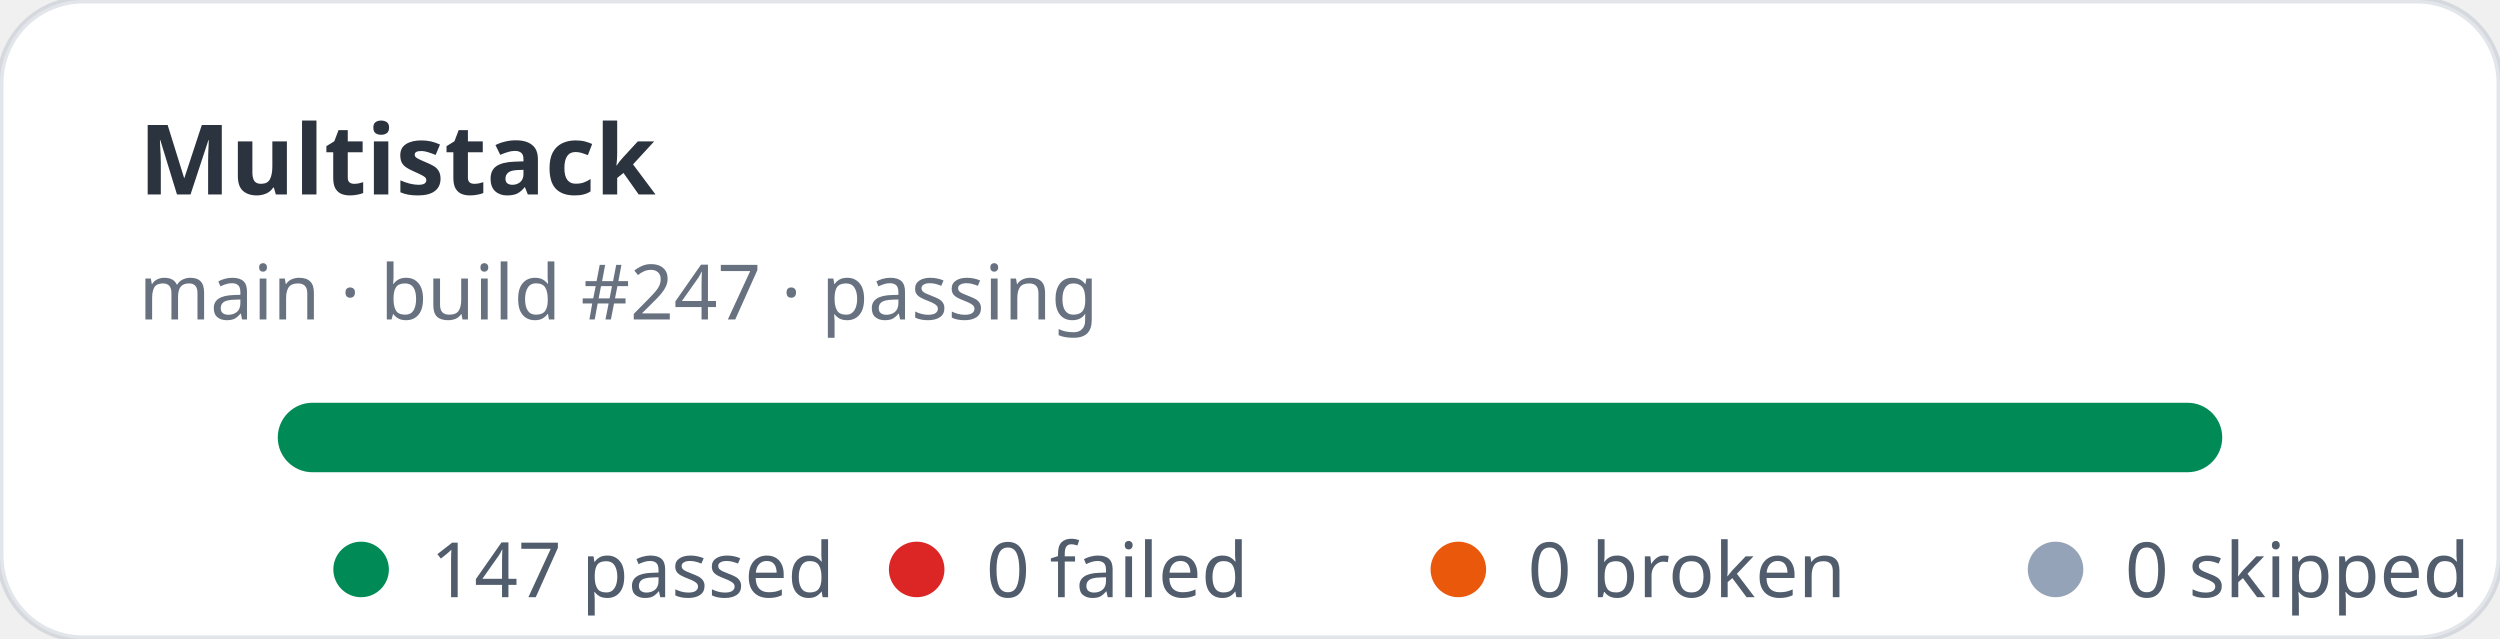
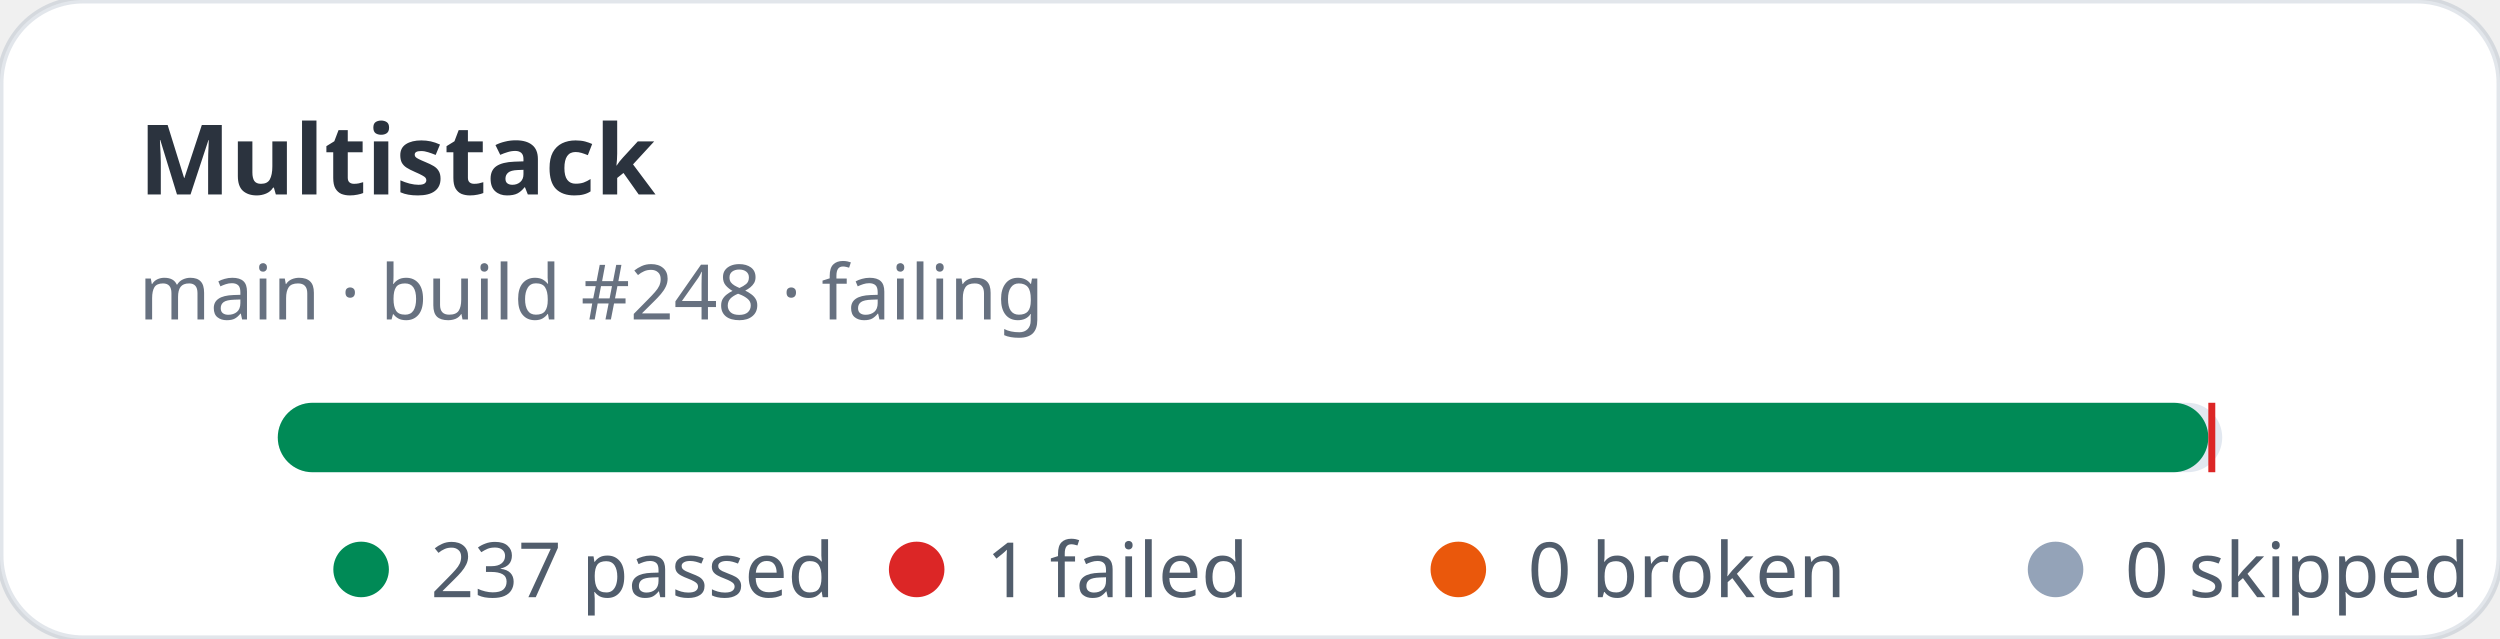
- <svg xmlns="http://www.w3.org/2000/svg" width="360" height="92" viewBox="0 0 360 92" role="img" aria-label="Multistack stats: 147 passed, 0 failed">
+ <svg xmlns="http://www.w3.org/2000/svg" width="360" height="92" viewBox="0 0 360 92" role="img" aria-label="Multistack stats: 237 passed, 1 failed">
  <rect width="360" height="92" rx="12" fill="#ffffff" stroke="rgba(11,48,86,0.12)" />
  <text x="20" y="28" fill="rgba(1,10,24,0.83)" font-family="ui-sans-serif,system-ui,sans-serif" font-size="14" font-weight="700">Multistack</text>
-   <text x="20" y="46" fill="rgba(2,19,44,0.6)" font-family="ui-sans-serif,system-ui,sans-serif" font-size="11">main · build #247 · passing</text>
+   <text x="20" y="46" fill="rgba(2,19,44,0.6)" font-family="ui-sans-serif,system-ui,sans-serif" font-size="11">main · build #248 · failing</text>
  <rect x="40" y="58" width="280" height="10" rx="5" fill="#e2e8f0" />
-   <rect x="40" y="58" width="280" height="10" rx="5" fill="#008a56" />
+   <rect x="40" y="58" width="278" height="10" rx="5" fill="#008a56" />
+   <rect x="318" y="58" width="1" height="10" fill="#dc2626" />
  <g font-family="ui-sans-serif,system-ui,sans-serif" font-size="11" fill="rgba(1,18,40,0.68)">
    <circle cx="52" cy="82" r="4" fill="#008a56" />
-     <text x="62" y="86">147 passed</text>
+     <text x="62" y="86">237 passed</text>
    <circle cx="132" cy="82" r="4" fill="#dc2626" />
-     <text x="142" y="86">0 failed</text>
+     <text x="142" y="86">1 failed</text>
    <circle cx="210" cy="82" r="4" fill="#ea580c" />
    <text x="220" y="86">0 broken</text>
    <circle cx="296" cy="82" r="4" fill="#94a3b8" />
    <text x="306" y="86">0 skipped</text>
  </g>
</svg>
